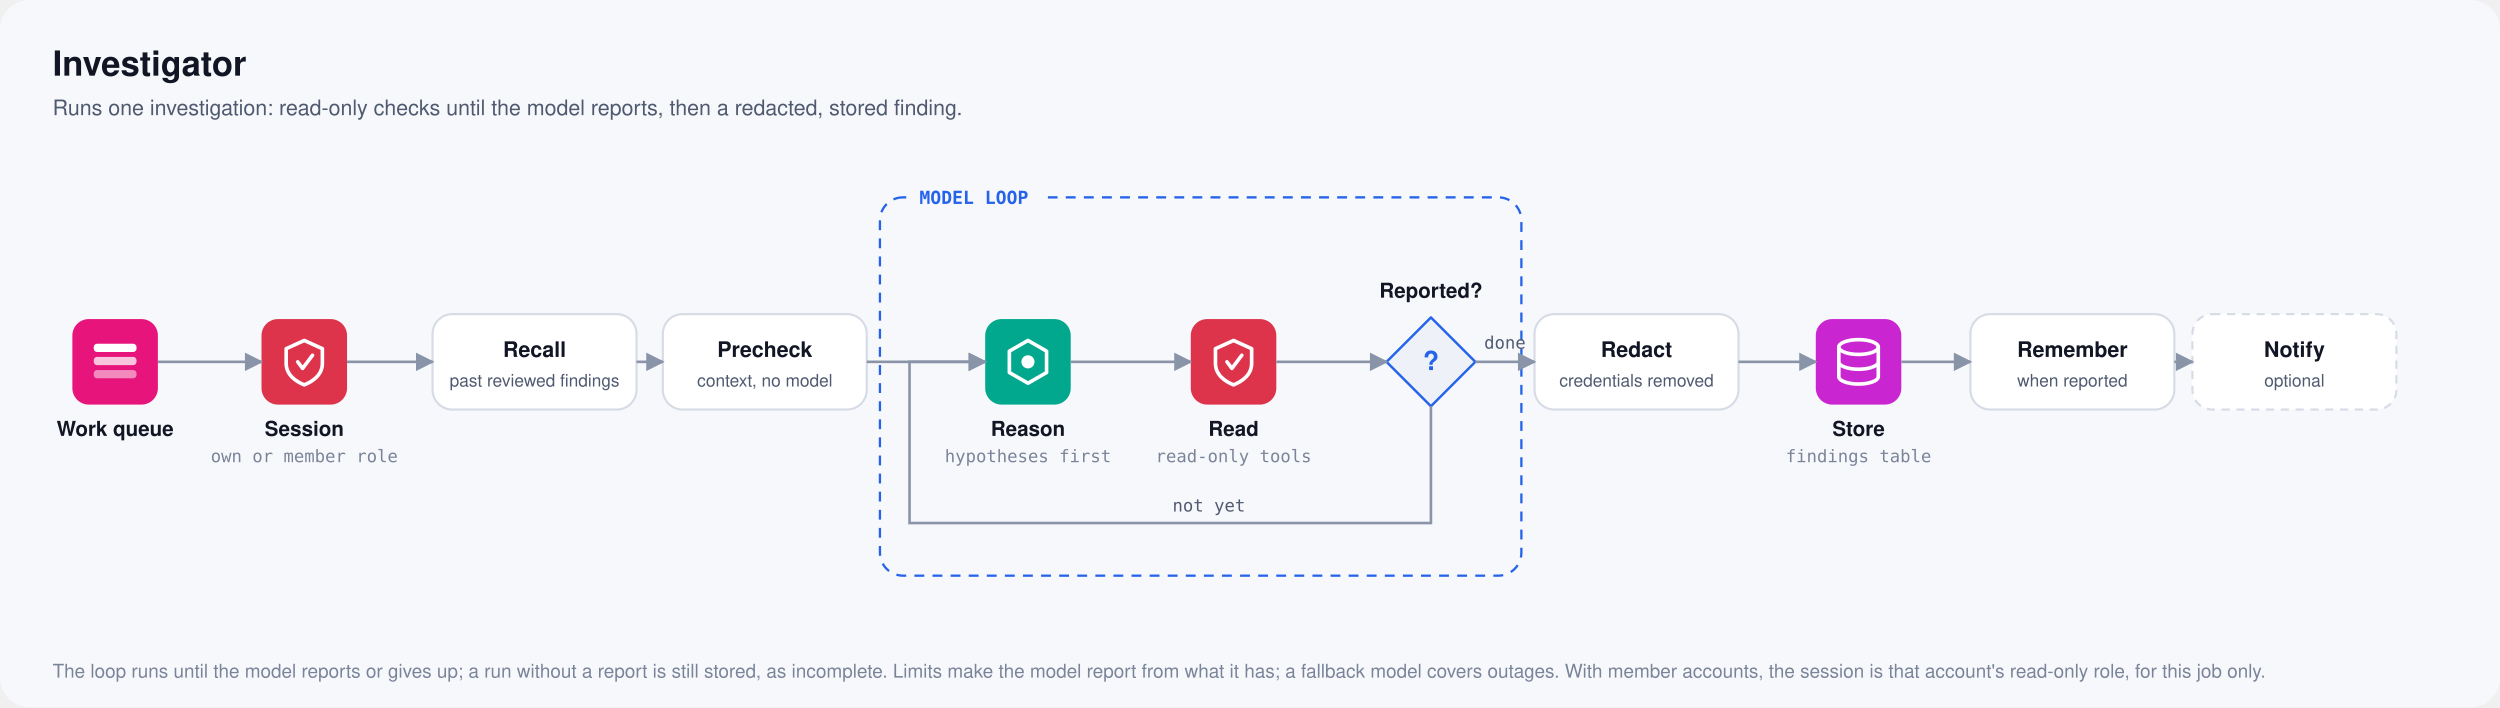
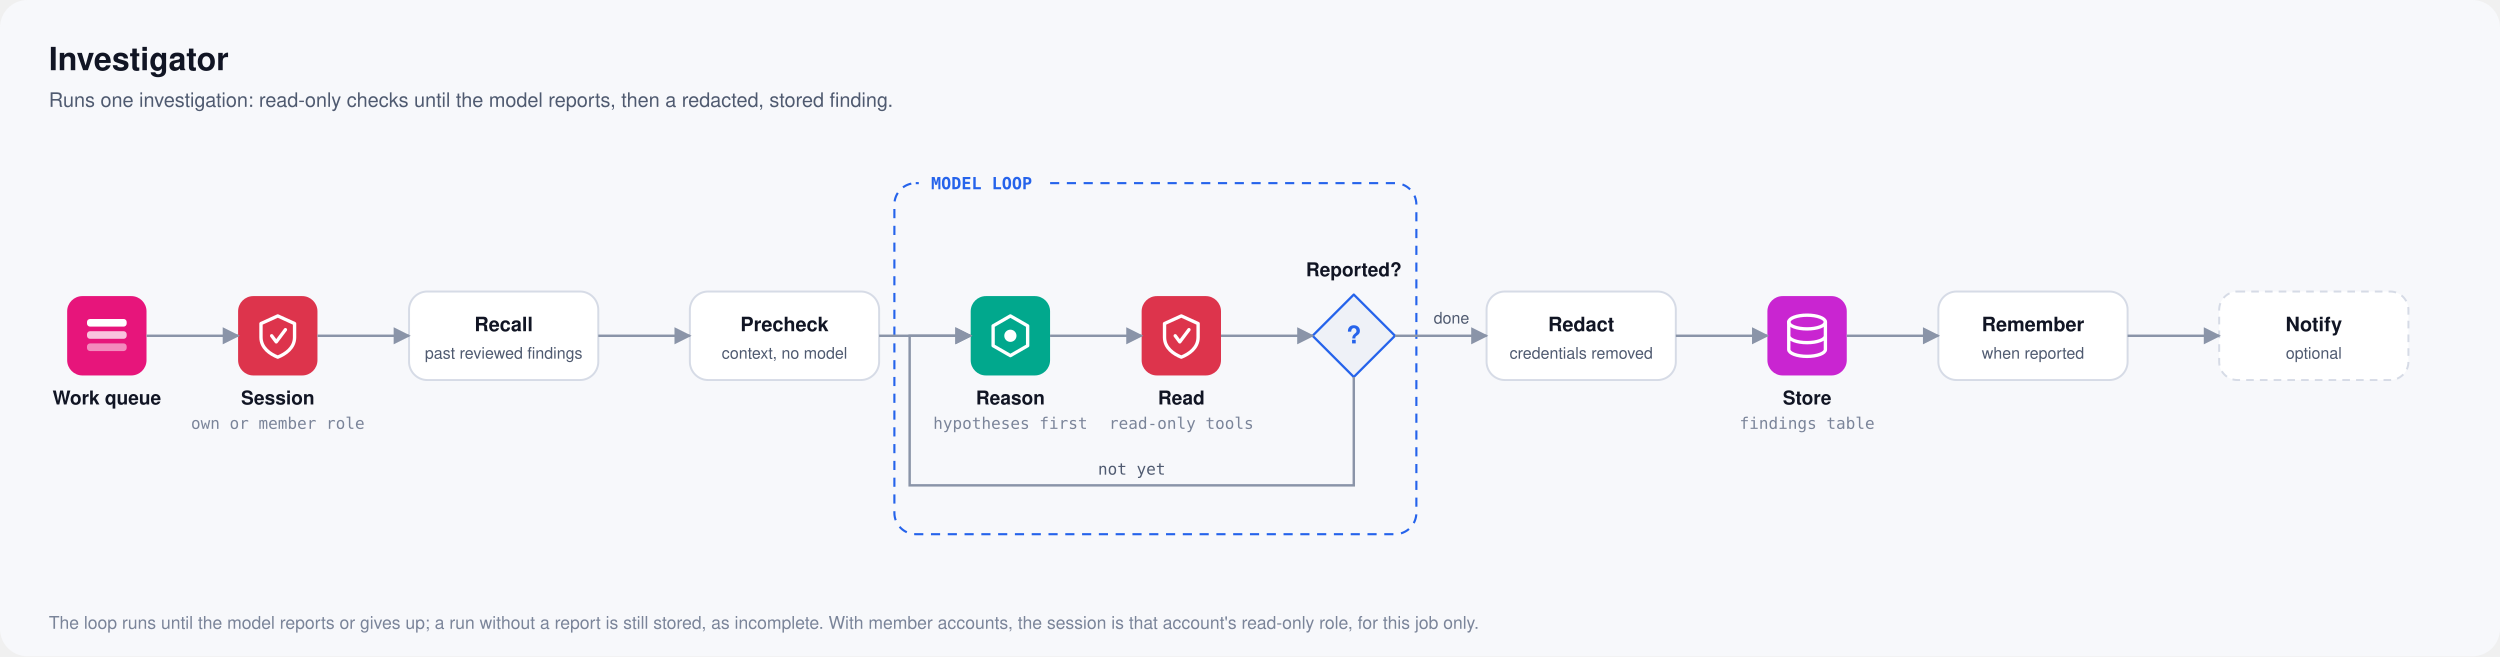
- <svg xmlns="http://www.w3.org/2000/svg" width="1520" height="430" viewBox="0 0 1520 430" role="img" aria-label="Investigator">
+ <svg xmlns="http://www.w3.org/2000/svg" width="1638" height="430" viewBox="0 0 1638 430" role="img" aria-label="Investigator">
  <defs>
    <marker id="ah" viewBox="0 0 10 10" refX="9" refY="5" markerWidth="7" markerHeight="7" orient="auto-start-reverse">
      <path d="M0,0 L10,5 L0,10 z" fill="#8a94a8" />
    </marker>
  </defs>
-   <rect width="1520" height="430" rx="18" fill="#f7f8fb" />
+   <rect width="1638" height="430" rx="18" fill="#f7f8fb" />
  <text x="32" y="46" font-family="ui-sans-serif, -apple-system, 'Segoe UI', Helvetica, Arial, sans-serif" font-size="21" font-weight="700" fill="#111524" text-anchor="start">Investigator</text>
  <text x="32" y="70" font-family="ui-sans-serif, -apple-system, 'Segoe UI', Helvetica, Arial, sans-serif" font-size="13" font-weight="400" fill="#4f5a70" text-anchor="start">Runs one investigation: read-only checks until the model reports, then a redacted, stored finding.</text>
  <rect x="44.0" y="194.0" width="52" height="52" rx="10" fill="#E7157B" />
  <rect x="57" y="209" width="26" height="5" rx="2" fill="#fff" opacity="1.0" />
  <rect x="57" y="217" width="26" height="5" rx="2" fill="#fff" opacity="0.75" />
  <rect x="57" y="225" width="26" height="5" rx="2" fill="#fff" opacity="0.5" />
  <text x="70" y="265.0" font-family="ui-sans-serif, -apple-system, 'Segoe UI', Helvetica, Arial, sans-serif" font-size="12.5" font-weight="650" fill="#111524" text-anchor="middle">Work queue</text>
-   <rect x="159.0" y="194.0" width="52" height="52" rx="10" fill="#DD344C" />
-   <path d="M185,207 L196,212 L196,221 C196,228 190,232 185,234 C180,232 174,228 174,221 L174,212 Z" stroke="#fff" stroke-width="2.2" fill="none" stroke-linecap="round" stroke-linejoin="round" />
-   <path d="M181,220 L184,224 L190,216" stroke="#fff" stroke-width="2.2" fill="none" stroke-linecap="round" stroke-linejoin="round" />
-   <text x="185" y="265.0" font-family="ui-sans-serif, -apple-system, 'Segoe UI', Helvetica, Arial, sans-serif" font-size="12.5" font-weight="650" fill="#111524" text-anchor="middle">Session</text>
-   <text x="185" y="281.0" font-family="ui-monospace, SFMono-Regular, Menlo, Consolas, monospace" font-size="10.5" font-weight="400" fill="#7a8499" text-anchor="middle">own or member role</text>
-   <path d="M96,220 L159,220" stroke="#8a94a8" stroke-width="1.6" fill="none" marker-end="url(#ah)" />
-   <rect x="263.0" y="191.0" width="124" height="58" rx="12" fill="#ffffff" stroke="#d6dbe6" stroke-width="1.3" />
-   <text x="325" y="217" font-family="ui-sans-serif, -apple-system, 'Segoe UI', Helvetica, Arial, sans-serif" font-size="13" font-weight="650" fill="#111524" text-anchor="middle">Recall</text>
-   <text x="325" y="235" font-family="ui-sans-serif, -apple-system, 'Segoe UI', Helvetica, Arial, sans-serif" font-size="10.5" font-weight="400" fill="#4f5a70" text-anchor="middle">past reviewed findings</text>
-   <rect x="403.0" y="191.0" width="124" height="58" rx="12" fill="#ffffff" stroke="#d6dbe6" stroke-width="1.3" />
-   <text x="465" y="217" font-family="ui-sans-serif, -apple-system, 'Segoe UI', Helvetica, Arial, sans-serif" font-size="13" font-weight="650" fill="#111524" text-anchor="middle">Precheck</text>
-   <text x="465" y="235" font-family="ui-sans-serif, -apple-system, 'Segoe UI', Helvetica, Arial, sans-serif" font-size="10.5" font-weight="400" fill="#4f5a70" text-anchor="middle">context, no model</text>
-   <path d="M211,220 L263.0,220" stroke="#8a94a8" stroke-width="1.6" fill="none" marker-end="url(#ah)" />
-   <path d="M387.0,220 L403.0,220" stroke="#8a94a8" stroke-width="1.6" fill="none" marker-end="url(#ah)" />
-   <rect x="535" y="120" width="390" height="230" rx="14" fill="none" stroke="#2563eb" stroke-width="1.4" stroke-dasharray="6 5" />
-   <rect x="551" y="111" width="86" height="18" rx="4" fill="#f7f8fb" />
-   <text x="559" y="124" font-family="ui-monospace, SFMono-Regular, Menlo, Consolas, monospace" font-size="11" font-weight="600" fill="#2563eb" text-anchor="start">MODEL LOOP</text>
-   <rect x="599.0" y="194.0" width="52" height="52" rx="10" fill="#01A88D" />
-   <polygon points="625,207 636.31,213.5 636.31,226.5 625,233 613.69,226.5 613.69,213.5" stroke="#fff" stroke-width="2.2" fill="none" stroke-linecap="round" stroke-linejoin="round" />
-   <circle cx="625" cy="220" r="4" fill="#fff" />
-   <text x="625" y="265.0" font-family="ui-sans-serif, -apple-system, 'Segoe UI', Helvetica, Arial, sans-serif" font-size="12.5" font-weight="650" fill="#111524" text-anchor="middle">Reason</text>
-   <text x="625" y="281.0" font-family="ui-monospace, SFMono-Regular, Menlo, Consolas, monospace" font-size="10.5" font-weight="400" fill="#7a8499" text-anchor="middle">hypotheses first</text>
-   <rect x="724.0" y="194.0" width="52" height="52" rx="10" fill="#DD344C" />
-   <path d="M750,207 L761,212 L761,221 C761,228 755,232 750,234 C745,232 739,228 739,221 L739,212 Z" stroke="#fff" stroke-width="2.2" fill="none" stroke-linecap="round" stroke-linejoin="round" />
-   <path d="M746,220 L749,224 L755,216" stroke="#fff" stroke-width="2.2" fill="none" stroke-linecap="round" stroke-linejoin="round" />
-   <text x="750" y="265.0" font-family="ui-sans-serif, -apple-system, 'Segoe UI', Helvetica, Arial, sans-serif" font-size="12.5" font-weight="650" fill="#111524" text-anchor="middle">Read</text>
-   <text x="750" y="281.0" font-family="ui-monospace, SFMono-Regular, Menlo, Consolas, monospace" font-size="10.5" font-weight="400" fill="#7a8499" text-anchor="middle">read-only tools</text>
-   <polygon points="870,193 897,220 870,247 843,220" fill="#eef1f7" stroke="#2563eb" stroke-width="1.5" stroke-linejoin="round" />
-   <text x="870" y="225" font-family="ui-sans-serif, -apple-system, 'Segoe UI', Helvetica, Arial, sans-serif" font-size="16" font-weight="700" fill="#2563eb" text-anchor="middle">?</text>
-   <text x="870" y="181" font-family="ui-sans-serif, -apple-system, 'Segoe UI', Helvetica, Arial, sans-serif" font-size="12.5" font-weight="650" fill="#111524" text-anchor="middle">Reported?</text>
-   <path d="M527.0,220 L599,220" stroke="#8a94a8" stroke-width="1.6" fill="none" marker-end="url(#ah)" />
-   <path d="M651,220 L724,220" stroke="#8a94a8" stroke-width="1.6" fill="none" marker-end="url(#ah)" />
-   <path d="M776,220 L843,220" stroke="#8a94a8" stroke-width="1.6" fill="none" marker-end="url(#ah)" />
-   <path d="M870,247 L870,318 L553,318 L553,220 L599,220" stroke="#8a94a8" stroke-width="1.6" fill="none" marker-end="url(#ah)" />
-   <text x="735" y="311" font-family="ui-monospace, SFMono-Regular, Menlo, Consolas, monospace" font-size="10.5" font-weight="400" fill="#4f5a70" text-anchor="middle">not yet</text>
-   <rect x="933.0" y="191.0" width="124" height="58" rx="12" fill="#ffffff" stroke="#d6dbe6" stroke-width="1.3" />
-   <text x="995" y="217" font-family="ui-sans-serif, -apple-system, 'Segoe UI', Helvetica, Arial, sans-serif" font-size="13" font-weight="650" fill="#111524" text-anchor="middle">Redact</text>
-   <text x="995" y="235" font-family="ui-sans-serif, -apple-system, 'Segoe UI', Helvetica, Arial, sans-serif" font-size="10.5" font-weight="400" fill="#4f5a70" text-anchor="middle">credentials removed</text>
-   <rect x="1104.0" y="194.0" width="52" height="52" rx="10" fill="#C925D1" />
-   <ellipse cx="1130" cy="211" rx="12" ry="4.5" stroke="#fff" stroke-width="2.2" fill="none" stroke-linecap="round" stroke-linejoin="round" />
-   <path d="M1118,211 L1118,229 A12,4.5 0 0 0 1142,229 L1142,211 M1118,220 A12,4.5 0 0 0 1142,220" stroke="#fff" stroke-width="2.2" fill="none" stroke-linecap="round" stroke-linejoin="round" />
-   <text x="1130" y="265.0" font-family="ui-sans-serif, -apple-system, 'Segoe UI', Helvetica, Arial, sans-serif" font-size="12.5" font-weight="650" fill="#111524" text-anchor="middle">Store</text>
-   <text x="1130" y="281.0" font-family="ui-monospace, SFMono-Regular, Menlo, Consolas, monospace" font-size="10.5" font-weight="400" fill="#7a8499" text-anchor="middle">findings table</text>
-   <rect x="1198.0" y="191.0" width="124" height="58" rx="12" fill="#ffffff" stroke="#d6dbe6" stroke-width="1.3" />
-   <text x="1260" y="217" font-family="ui-sans-serif, -apple-system, 'Segoe UI', Helvetica, Arial, sans-serif" font-size="13" font-weight="650" fill="#111524" text-anchor="middle">Remember</text>
-   <text x="1260" y="235" font-family="ui-sans-serif, -apple-system, 'Segoe UI', Helvetica, Arial, sans-serif" font-size="10.5" font-weight="400" fill="#4f5a70" text-anchor="middle">when reported</text>
-   <rect x="1333.0" y="191.0" width="124" height="58" rx="12" fill="#ffffff" stroke="#d6dbe6" stroke-width="1.3" stroke-dasharray="5 4" />
-   <text x="1395" y="217" font-family="ui-sans-serif, -apple-system, 'Segoe UI', Helvetica, Arial, sans-serif" font-size="13" font-weight="650" fill="#111524" text-anchor="middle">Notify</text>
-   <text x="1395" y="235" font-family="ui-sans-serif, -apple-system, 'Segoe UI', Helvetica, Arial, sans-serif" font-size="10.5" font-weight="400" fill="#4f5a70" text-anchor="middle">optional</text>
-   <path d="M897,220 L933.0,220" stroke="#8a94a8" stroke-width="1.6" fill="none" marker-end="url(#ah)" />
-   <text x="915" y="212" font-family="ui-monospace, SFMono-Regular, Menlo, Consolas, monospace" font-size="10.5" font-weight="400" fill="#4f5a70" text-anchor="middle">done</text>
-   <path d="M1057.0,220 L1104,220" stroke="#8a94a8" stroke-width="1.6" fill="none" marker-end="url(#ah)" />
-   <path d="M1156,220 L1198.0,220" stroke="#8a94a8" stroke-width="1.6" fill="none" marker-end="url(#ah)" />
-   <path d="M1322.0,220 L1333.0,220" stroke="#8a94a8" stroke-width="1.6" fill="none" marker-end="url(#ah)" />
-   <text x="32" y="412" font-family="ui-sans-serif, -apple-system, 'Segoe UI', Helvetica, Arial, sans-serif" font-size="11.5" font-weight="400" fill="#7a8499" text-anchor="start">The loop runs until the model reports or gives up; a run without a report is still stored, as incomplete. Limits make the model report from what it has; a fallback model covers outages. With member accounts, the session is that account's read-only role, for this job only.</text>
+   <rect x="156.0" y="194.0" width="52" height="52" rx="10" fill="#DD344C" />
+   <path d="M182,207 L193,212 L193,221 C193,228 187,232 182,234 C177,232 171,228 171,221 L171,212 Z" stroke="#fff" stroke-width="2.2" fill="none" stroke-linecap="round" stroke-linejoin="round" />
+   <path d="M178,220 L181,224 L187,216" stroke="#fff" stroke-width="2.2" fill="none" stroke-linecap="round" stroke-linejoin="round" />
+   <text x="182" y="265.0" font-family="ui-sans-serif, -apple-system, 'Segoe UI', Helvetica, Arial, sans-serif" font-size="12.5" font-weight="650" fill="#111524" text-anchor="middle">Session</text>
+   <text x="182" y="281.0" font-family="ui-monospace, SFMono-Regular, Menlo, Consolas, monospace" font-size="10.5" font-weight="400" fill="#7a8499" text-anchor="middle">own or member role</text>
+   <rect x="268.0" y="191.0" width="124" height="58" rx="12" fill="#ffffff" stroke="#d6dbe6" stroke-width="1.3" />
+   <text x="330.0" y="217" font-family="ui-sans-serif, -apple-system, 'Segoe UI', Helvetica, Arial, sans-serif" font-size="13" font-weight="650" fill="#111524" text-anchor="middle">Recall</text>
+   <text x="330.0" y="235" font-family="ui-sans-serif, -apple-system, 'Segoe UI', Helvetica, Arial, sans-serif" font-size="10.5" font-weight="400" fill="#4f5a70" text-anchor="middle">past reviewed findings</text>
+   <rect x="452.0" y="191.0" width="124" height="58" rx="12" fill="#ffffff" stroke="#d6dbe6" stroke-width="1.3" />
+   <text x="514.0" y="217" font-family="ui-sans-serif, -apple-system, 'Segoe UI', Helvetica, Arial, sans-serif" font-size="13" font-weight="650" fill="#111524" text-anchor="middle">Precheck</text>
+   <text x="514.0" y="235" font-family="ui-sans-serif, -apple-system, 'Segoe UI', Helvetica, Arial, sans-serif" font-size="10.5" font-weight="400" fill="#4f5a70" text-anchor="middle">context, no model</text>
+   <rect x="586.0" y="120" width="342.0" height="230" rx="14" fill="none" stroke="#2563eb" stroke-width="1.4" stroke-dasharray="6 5" />
+   <rect x="602.0" y="111" width="86" height="18" rx="4" fill="#f7f8fb" />
+   <text x="610.0" y="124" font-family="ui-monospace, SFMono-Regular, Menlo, Consolas, monospace" font-size="11" font-weight="600" fill="#2563eb" text-anchor="start">MODEL LOOP</text>
+   <rect x="636.0" y="194.0" width="52" height="52" rx="10" fill="#01A88D" />
+   <polygon points="662.0,207 673.31,213.5 673.31,226.5 662.0,233 650.69,226.5 650.69,213.5" stroke="#fff" stroke-width="2.2" fill="none" stroke-linecap="round" stroke-linejoin="round" />
+   <circle cx="662.0" cy="220" r="4" fill="#fff" />
+   <text x="662.0" y="265.0" font-family="ui-sans-serif, -apple-system, 'Segoe UI', Helvetica, Arial, sans-serif" font-size="12.5" font-weight="650" fill="#111524" text-anchor="middle">Reason</text>
+   <text x="662.0" y="281.0" font-family="ui-monospace, SFMono-Regular, Menlo, Consolas, monospace" font-size="10.5" font-weight="400" fill="#7a8499" text-anchor="middle">hypotheses first</text>
+   <rect x="748.0" y="194.0" width="52" height="52" rx="10" fill="#DD344C" />
+   <path d="M774.0,207 L785.0,212 L785.0,221 C785.0,228 779.0,232 774.0,234 C769.0,232 763.0,228 763.0,221 L763.0,212 Z" stroke="#fff" stroke-width="2.2" fill="none" stroke-linecap="round" stroke-linejoin="round" />
+   <path d="M770.0,220 L773.0,224 L779.0,216" stroke="#fff" stroke-width="2.2" fill="none" stroke-linecap="round" stroke-linejoin="round" />
+   <text x="774.0" y="265.0" font-family="ui-sans-serif, -apple-system, 'Segoe UI', Helvetica, Arial, sans-serif" font-size="12.5" font-weight="650" fill="#111524" text-anchor="middle">Read</text>
+   <text x="774.0" y="281.0" font-family="ui-monospace, SFMono-Regular, Menlo, Consolas, monospace" font-size="10.5" font-weight="400" fill="#7a8499" text-anchor="middle">read-only tools</text>
+   <polygon points="887.0,193 914.0,220 887.0,247 860.0,220" fill="#eef1f7" stroke="#2563eb" stroke-width="1.5" stroke-linejoin="round" />
+   <text x="887.0" y="225" font-family="ui-sans-serif, -apple-system, 'Segoe UI', Helvetica, Arial, sans-serif" font-size="16" font-weight="700" fill="#2563eb" text-anchor="middle">?</text>
+   <text x="887.0" y="181" font-family="ui-sans-serif, -apple-system, 'Segoe UI', Helvetica, Arial, sans-serif" font-size="12.5" font-weight="650" fill="#111524" text-anchor="middle">Reported?</text>
+   <path d="M887.0,247 L887.0,318 L596.0,318 L596.0,220 L636.0,220" stroke="#8a94a8" stroke-width="1.6" fill="none" marker-end="url(#ah)" />
+   <text x="741.5" y="311" font-family="ui-monospace, SFMono-Regular, Menlo, Consolas, monospace" font-size="10.5" font-weight="400" fill="#4f5a70" text-anchor="middle">not yet</text>
+   <rect x="974.0" y="191.0" width="124" height="58" rx="12" fill="#ffffff" stroke="#d6dbe6" stroke-width="1.3" />
+   <text x="1036.0" y="217" font-family="ui-sans-serif, -apple-system, 'Segoe UI', Helvetica, Arial, sans-serif" font-size="13" font-weight="650" fill="#111524" text-anchor="middle">Redact</text>
+   <text x="1036.0" y="235" font-family="ui-sans-serif, -apple-system, 'Segoe UI', Helvetica, Arial, sans-serif" font-size="10.5" font-weight="400" fill="#4f5a70" text-anchor="middle">credentials removed</text>
+   <rect x="1158.0" y="194.0" width="52" height="52" rx="10" fill="#C925D1" />
+   <ellipse cx="1184.0" cy="211" rx="12" ry="4.5" stroke="#fff" stroke-width="2.2" fill="none" stroke-linecap="round" stroke-linejoin="round" />
+   <path d="M1172.0,211 L1172.0,229 A12,4.5 0 0 0 1196.0,229 L1196.0,211 M1172.0,220 A12,4.5 0 0 0 1196.0,220" stroke="#fff" stroke-width="2.2" fill="none" stroke-linecap="round" stroke-linejoin="round" />
+   <text x="1184.0" y="265.0" font-family="ui-sans-serif, -apple-system, 'Segoe UI', Helvetica, Arial, sans-serif" font-size="12.5" font-weight="650" fill="#111524" text-anchor="middle">Store</text>
+   <text x="1184.0" y="281.0" font-family="ui-monospace, SFMono-Regular, Menlo, Consolas, monospace" font-size="10.5" font-weight="400" fill="#7a8499" text-anchor="middle">findings table</text>
+   <rect x="1270.0" y="191.0" width="124" height="58" rx="12" fill="#ffffff" stroke="#d6dbe6" stroke-width="1.3" />
+   <text x="1332.0" y="217" font-family="ui-sans-serif, -apple-system, 'Segoe UI', Helvetica, Arial, sans-serif" font-size="13" font-weight="650" fill="#111524" text-anchor="middle">Remember</text>
+   <text x="1332.0" y="235" font-family="ui-sans-serif, -apple-system, 'Segoe UI', Helvetica, Arial, sans-serif" font-size="10.5" font-weight="400" fill="#4f5a70" text-anchor="middle">when reported</text>
+   <rect x="1454.0" y="191.0" width="124" height="58" rx="12" fill="#ffffff" stroke="#d6dbe6" stroke-width="1.3" stroke-dasharray="5 4" />
+   <text x="1516.0" y="217" font-family="ui-sans-serif, -apple-system, 'Segoe UI', Helvetica, Arial, sans-serif" font-size="13" font-weight="650" fill="#111524" text-anchor="middle">Notify</text>
+   <text x="1516.0" y="235" font-family="ui-sans-serif, -apple-system, 'Segoe UI', Helvetica, Arial, sans-serif" font-size="10.5" font-weight="400" fill="#4f5a70" text-anchor="middle">optional</text>
+   <path d="M96,220 L156,220" stroke="#8a94a8" stroke-width="1.6" fill="none" marker-end="url(#ah)" />
+   <path d="M208,220 L268.0,220" stroke="#8a94a8" stroke-width="1.6" fill="none" marker-end="url(#ah)" />
+   <path d="M392.0,220 L452.0,220" stroke="#8a94a8" stroke-width="1.6" fill="none" marker-end="url(#ah)" />
+   <path d="M576.0,220 L636.0,220" stroke="#8a94a8" stroke-width="1.6" fill="none" marker-end="url(#ah)" />
+   <path d="M688.0,220 L748.0,220" stroke="#8a94a8" stroke-width="1.6" fill="none" marker-end="url(#ah)" />
+   <path d="M800.0,220 L860.0,220" stroke="#8a94a8" stroke-width="1.6" fill="none" marker-end="url(#ah)" />
+   <path d="M914.0,220 L974.0,220" stroke="#8a94a8" stroke-width="1.6" fill="none" marker-end="url(#ah)" />
+   <path d="M1098.0,220 L1158.0,220" stroke="#8a94a8" stroke-width="1.6" fill="none" marker-end="url(#ah)" />
+   <path d="M1210.0,220 L1270.0,220" stroke="#8a94a8" stroke-width="1.6" fill="none" marker-end="url(#ah)" />
+   <path d="M1394.0,220 L1454.0,220" stroke="#8a94a8" stroke-width="1.6" fill="none" marker-end="url(#ah)" />
+   <text x="951.0" y="212" font-family="ui-sans-serif, -apple-system, 'Segoe UI', Helvetica, Arial, sans-serif" font-size="10.5" font-weight="400" fill="#4f5a70" text-anchor="middle">done</text>
+   <text x="32" y="412" font-family="ui-sans-serif, -apple-system, 'Segoe UI', Helvetica, Arial, sans-serif" font-size="11.5" font-weight="400" fill="#7a8499" text-anchor="start">The loop runs until the model reports or gives up; a run without a report is still stored, as incomplete. With member accounts, the session is that account's read-only role, for this job only.</text>
</svg>
